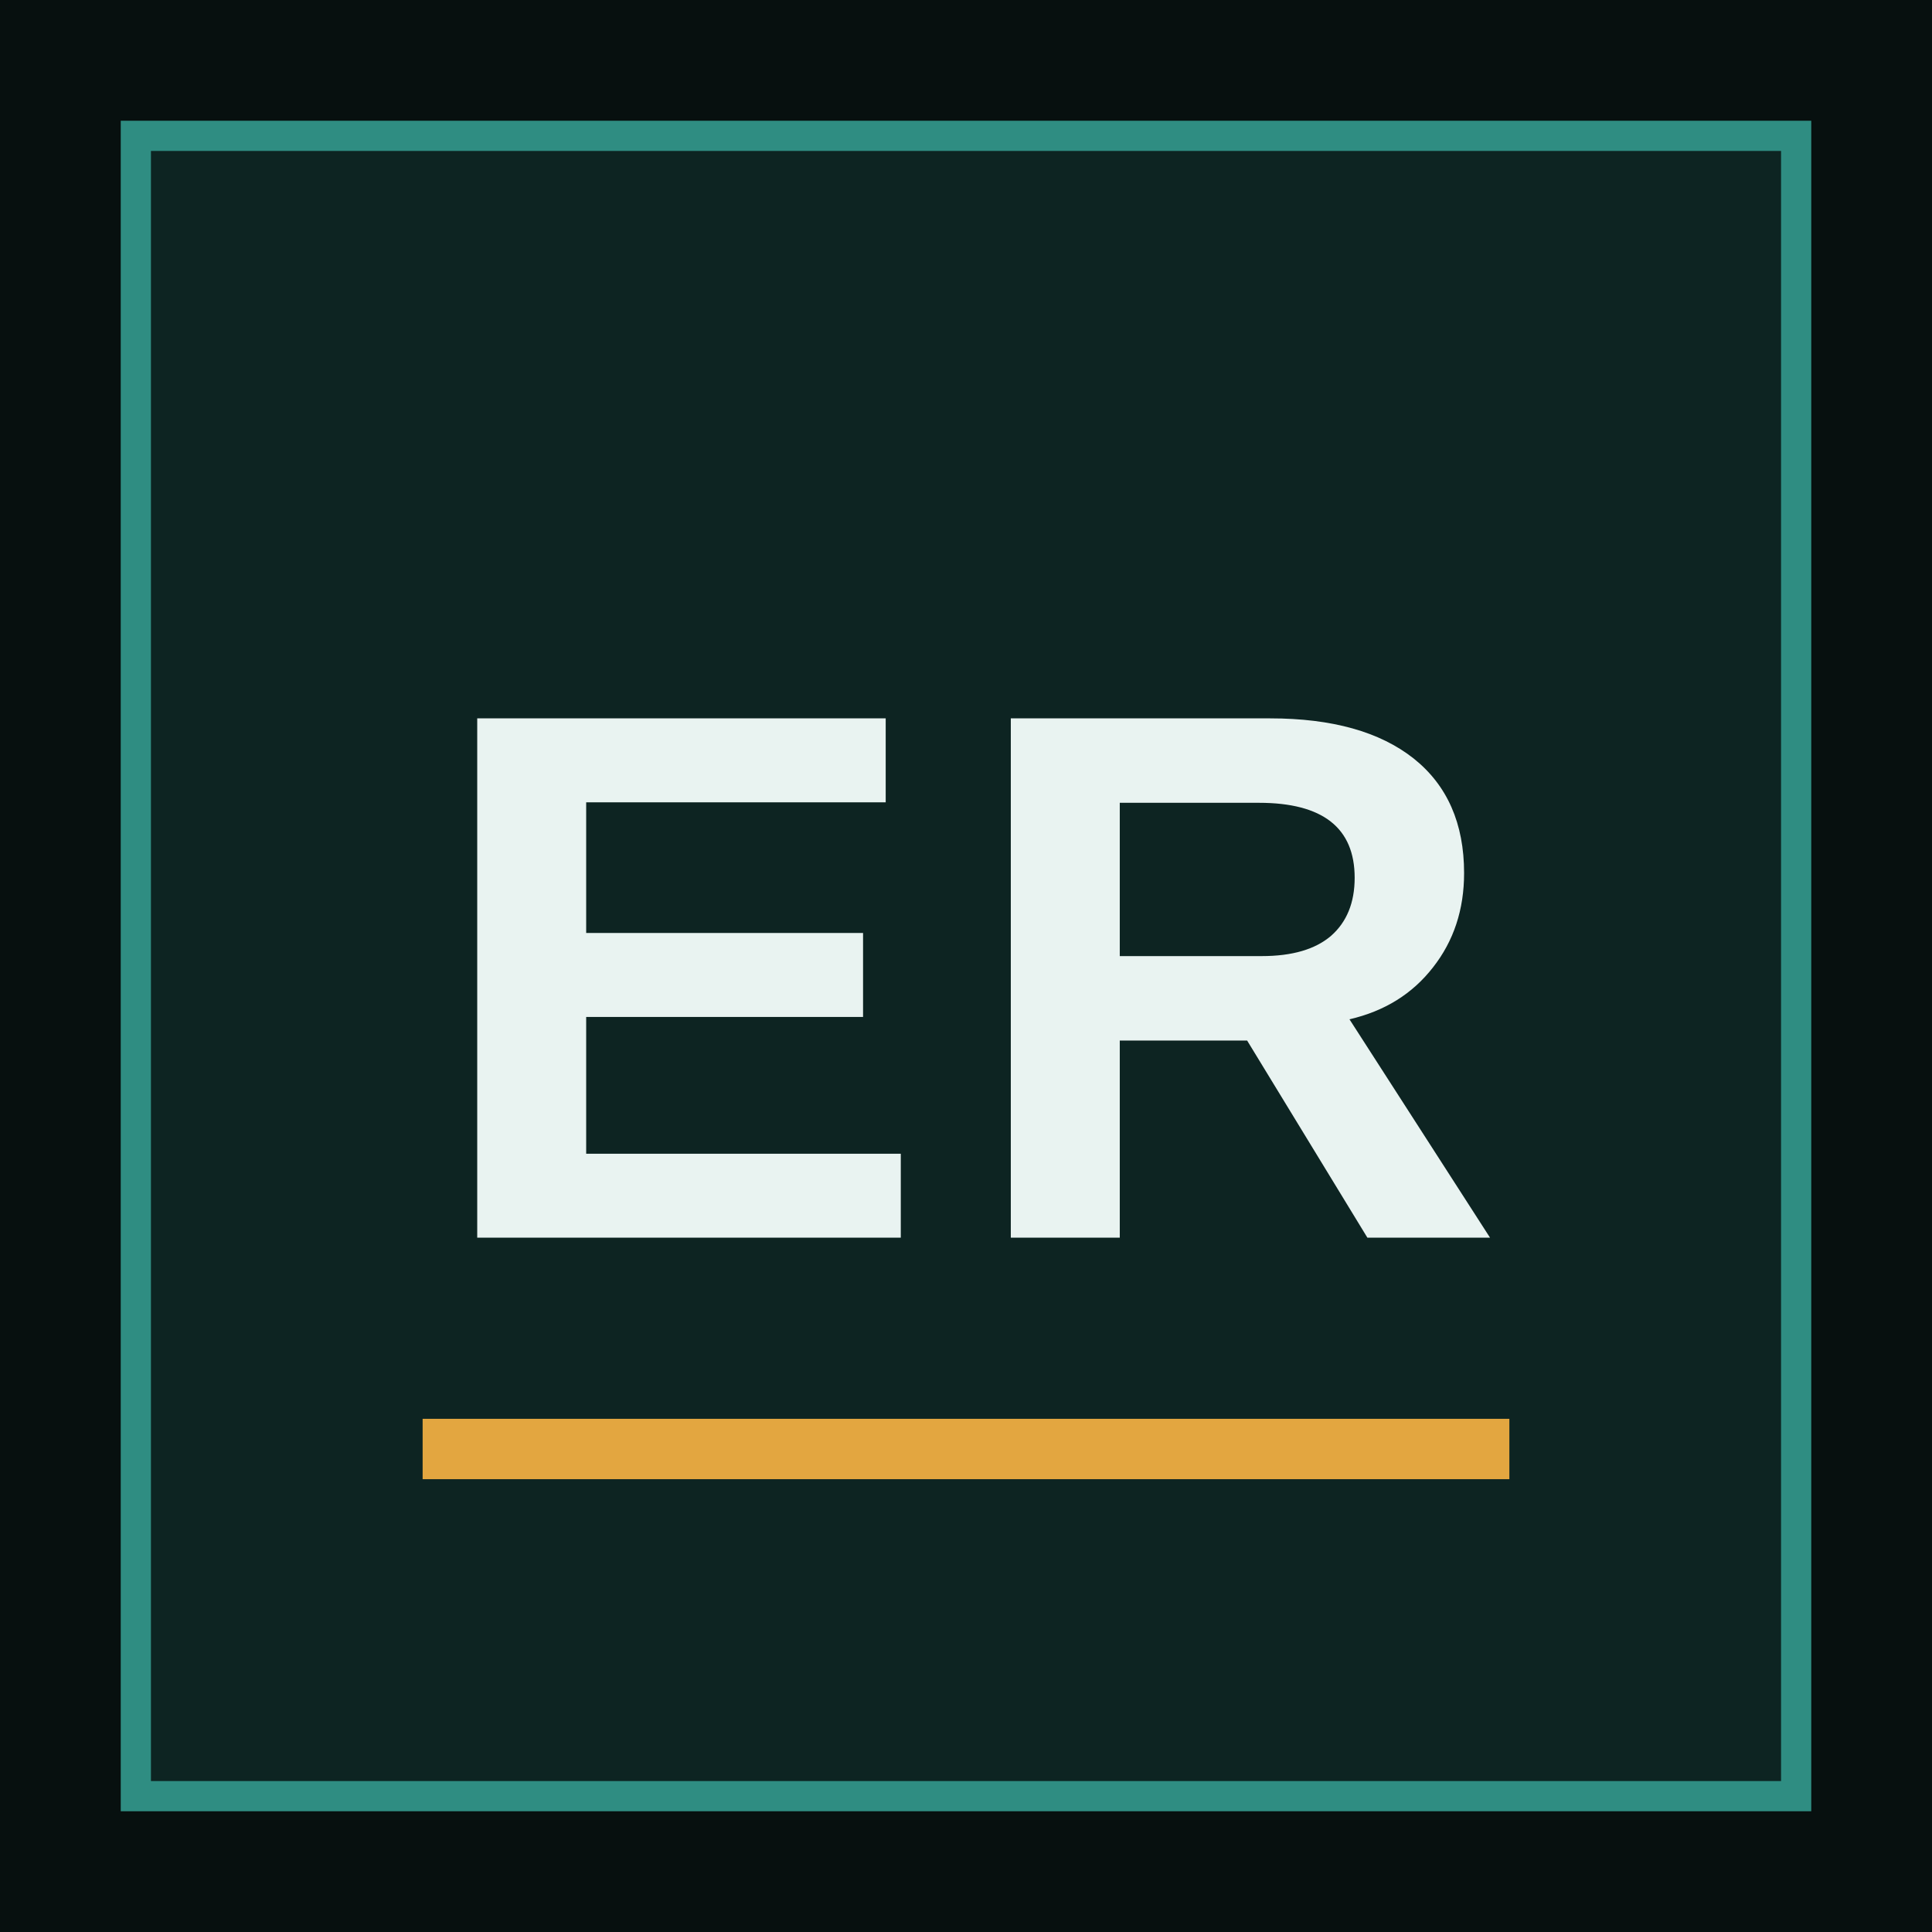
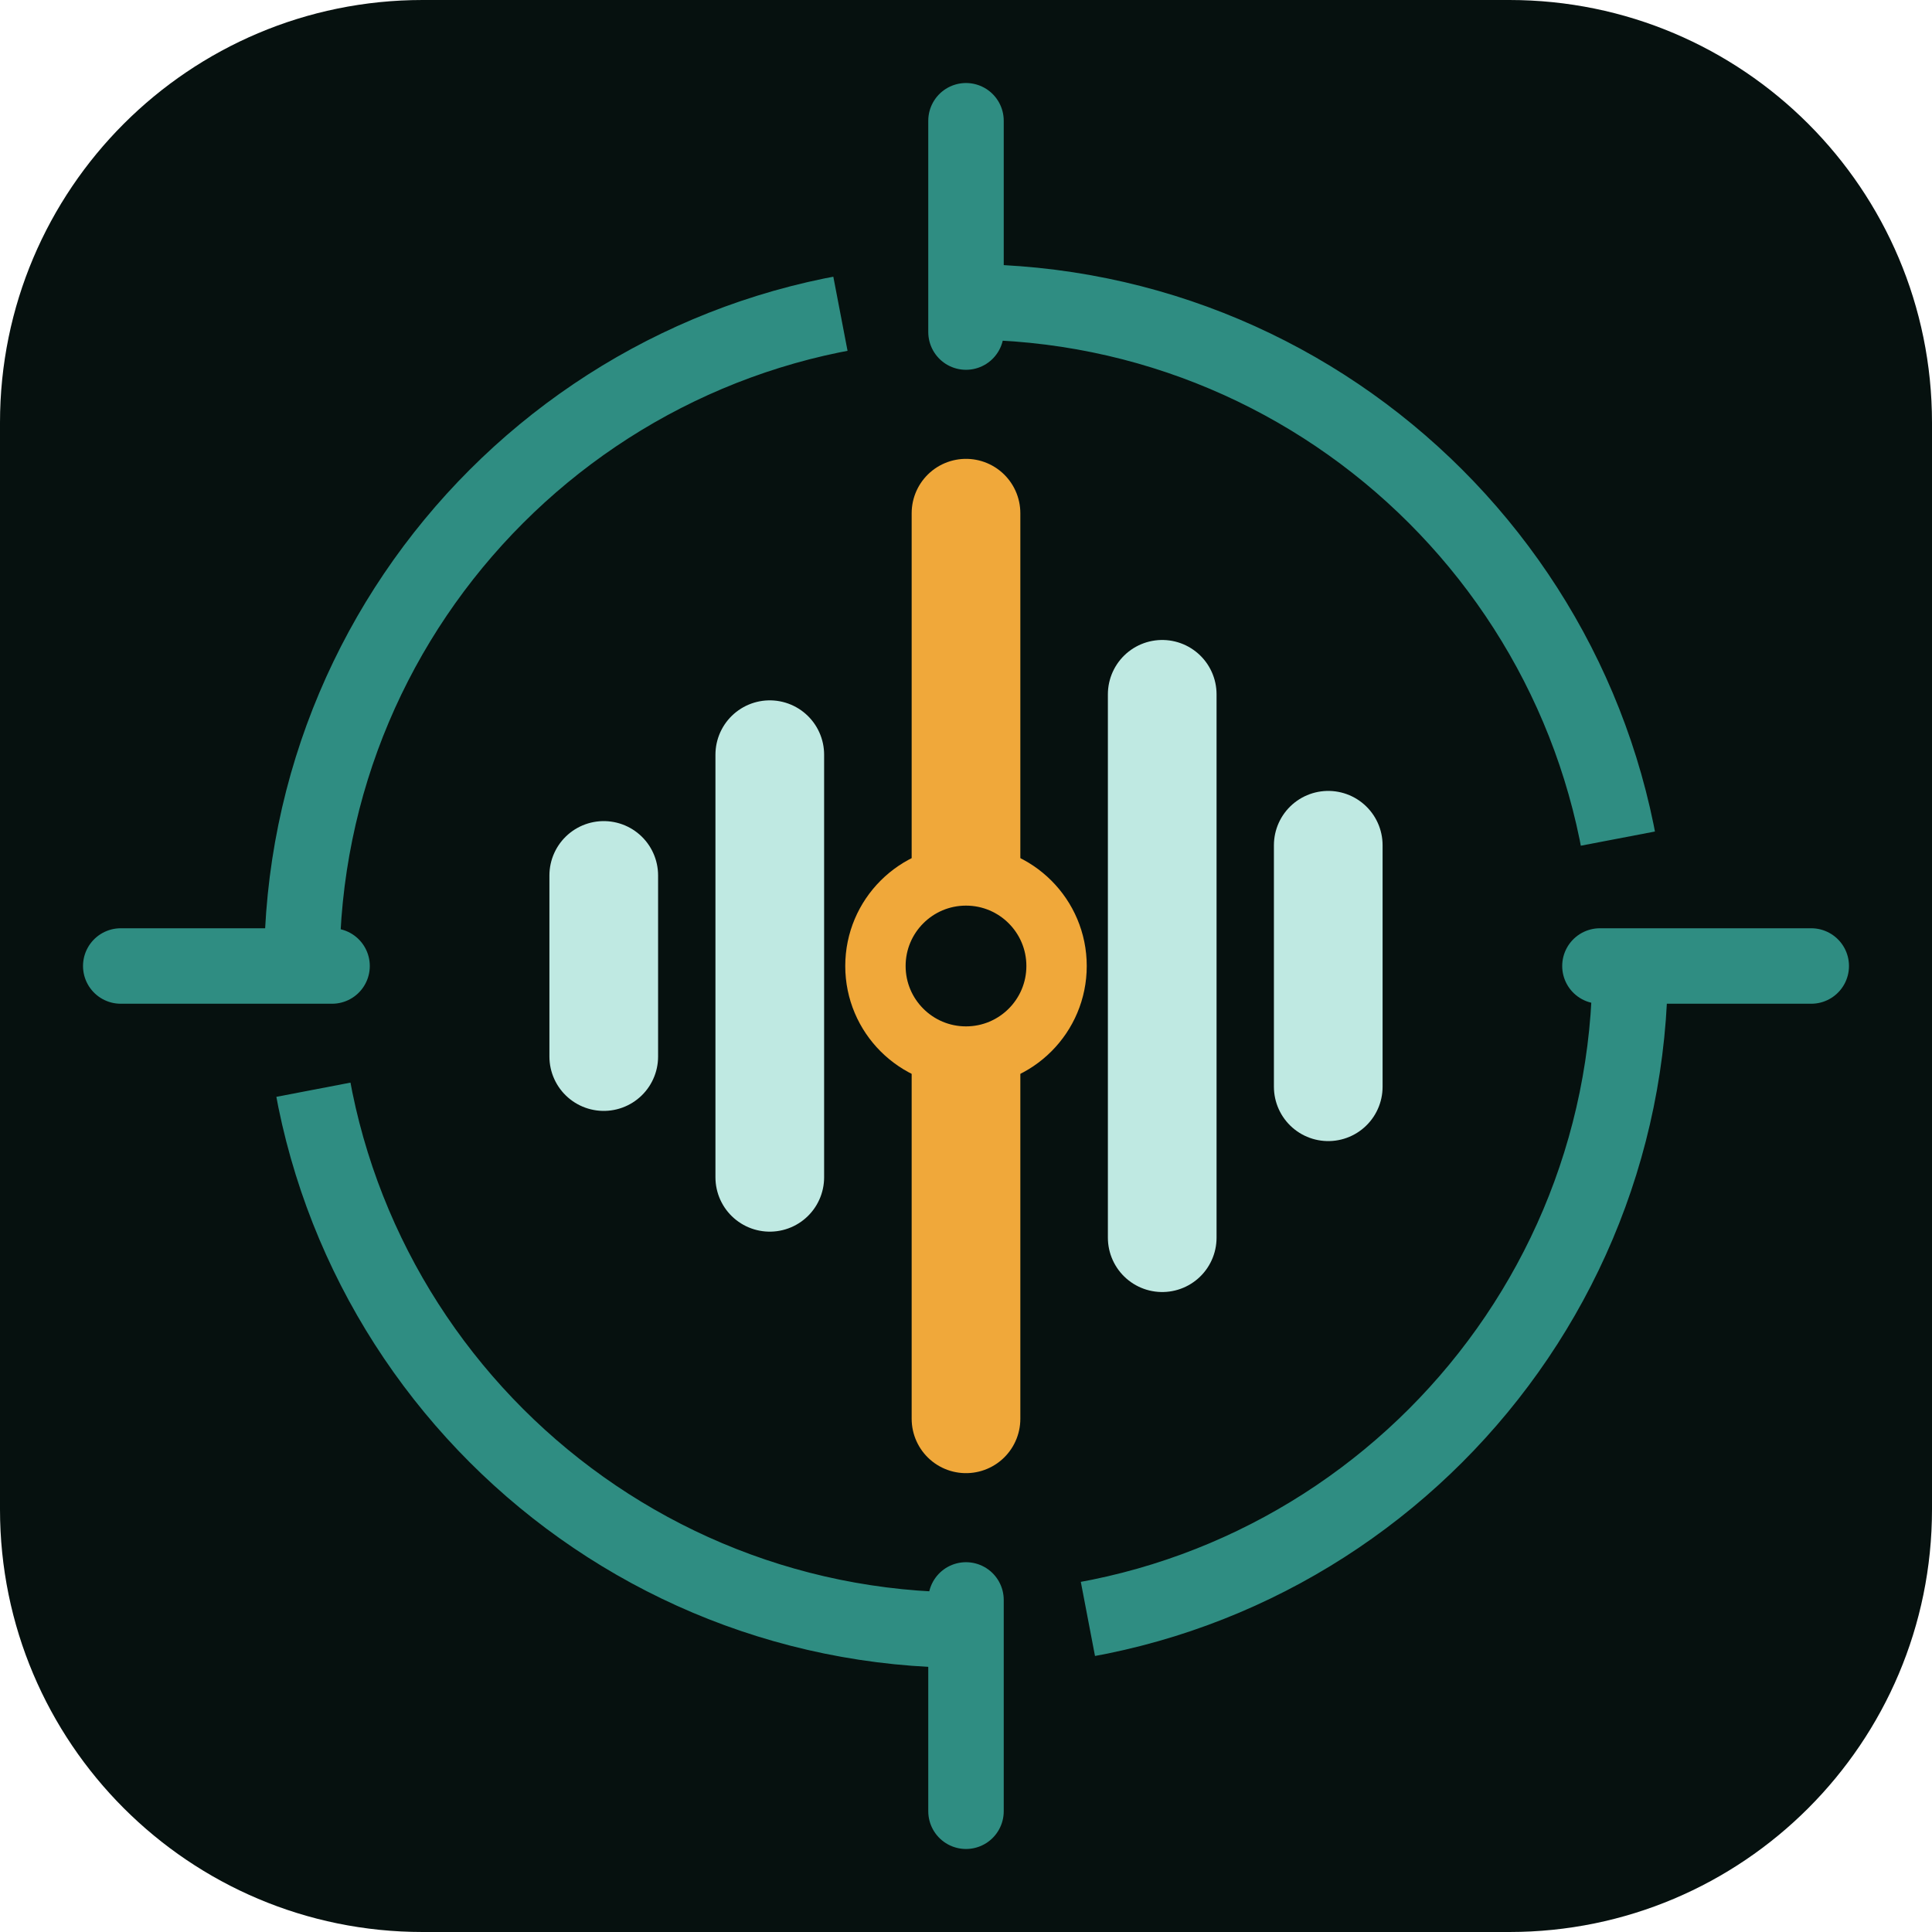
- <svg xmlns="http://www.w3.org/2000/svg" viewBox="0 0 64 64">
-   <rect width="64" height="64" fill="#07100f" />
-   <rect x="4.5" y="4.5" width="55" height="55" fill="#0d2422" stroke="#2f8d82" />
-   <text x="32" y="41" text-anchor="middle" font-family="Arial,Helvetica,sans-serif" font-weight="800" font-size="25" letter-spacing="1" fill="#e9f3f1">ER</text>
-   <rect x="14" y="47" width="36" height="2" fill="#e3a640" />
+ <svg xmlns="http://www.w3.org/2000/svg" viewBox="0 0 64 64" role="img" aria-label="Exposure Radio">
+   <rect width="64" height="64" rx="14" fill="#06110f" />
+   <circle cx="32" cy="32" r="22" fill="none" stroke="#2f8d82" stroke-width="2.5" stroke-dasharray="30.5 4" />
+   <path d="M32 4v7M32 53v7M4 32h7M53 32h7" stroke="#2f8d82" stroke-width="2.5" stroke-linecap="round" />
+   <g stroke-linecap="round" stroke-width="3.6">
+     <path d="M20 29v6M25.5 25v14M38.5 23v18M44 28v8" stroke="#bfe9e2" />
+     <path d="M32 17v30" stroke="#f0a83a" />
+   </g>
+   <circle cx="32" cy="32" r="3" fill="#06110f" stroke="#f0a83a" stroke-width="2" />
</svg>
